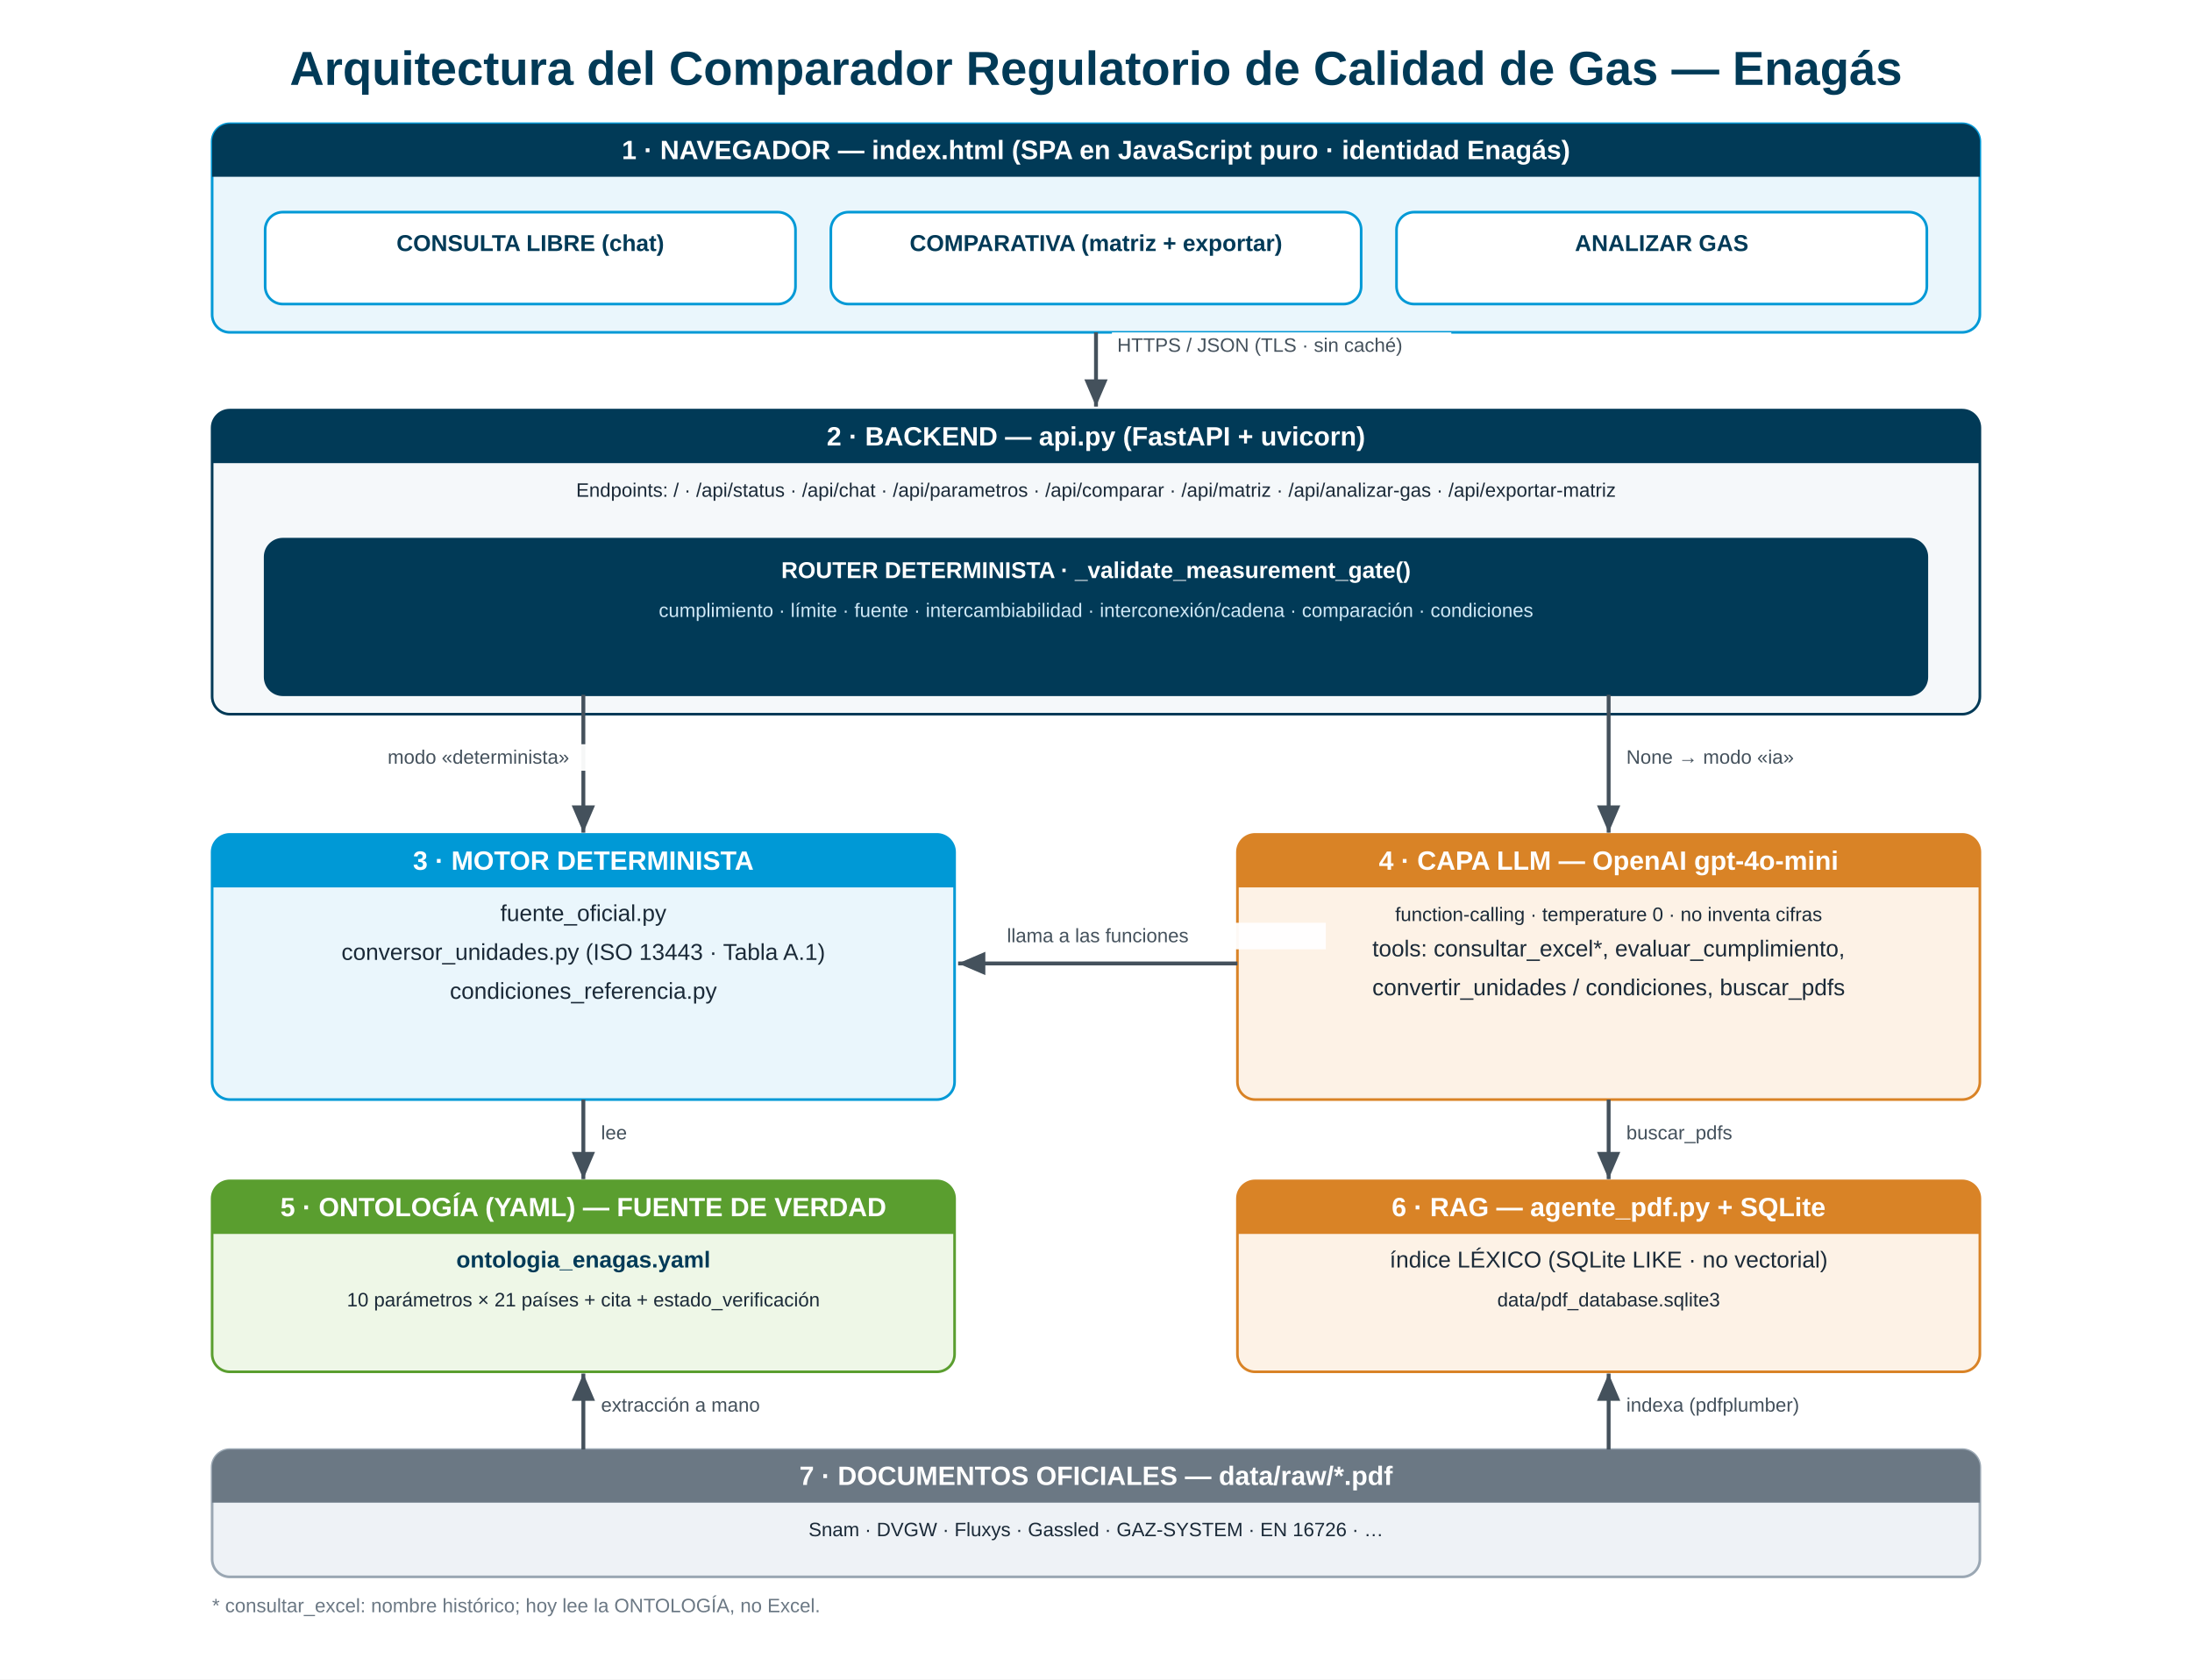
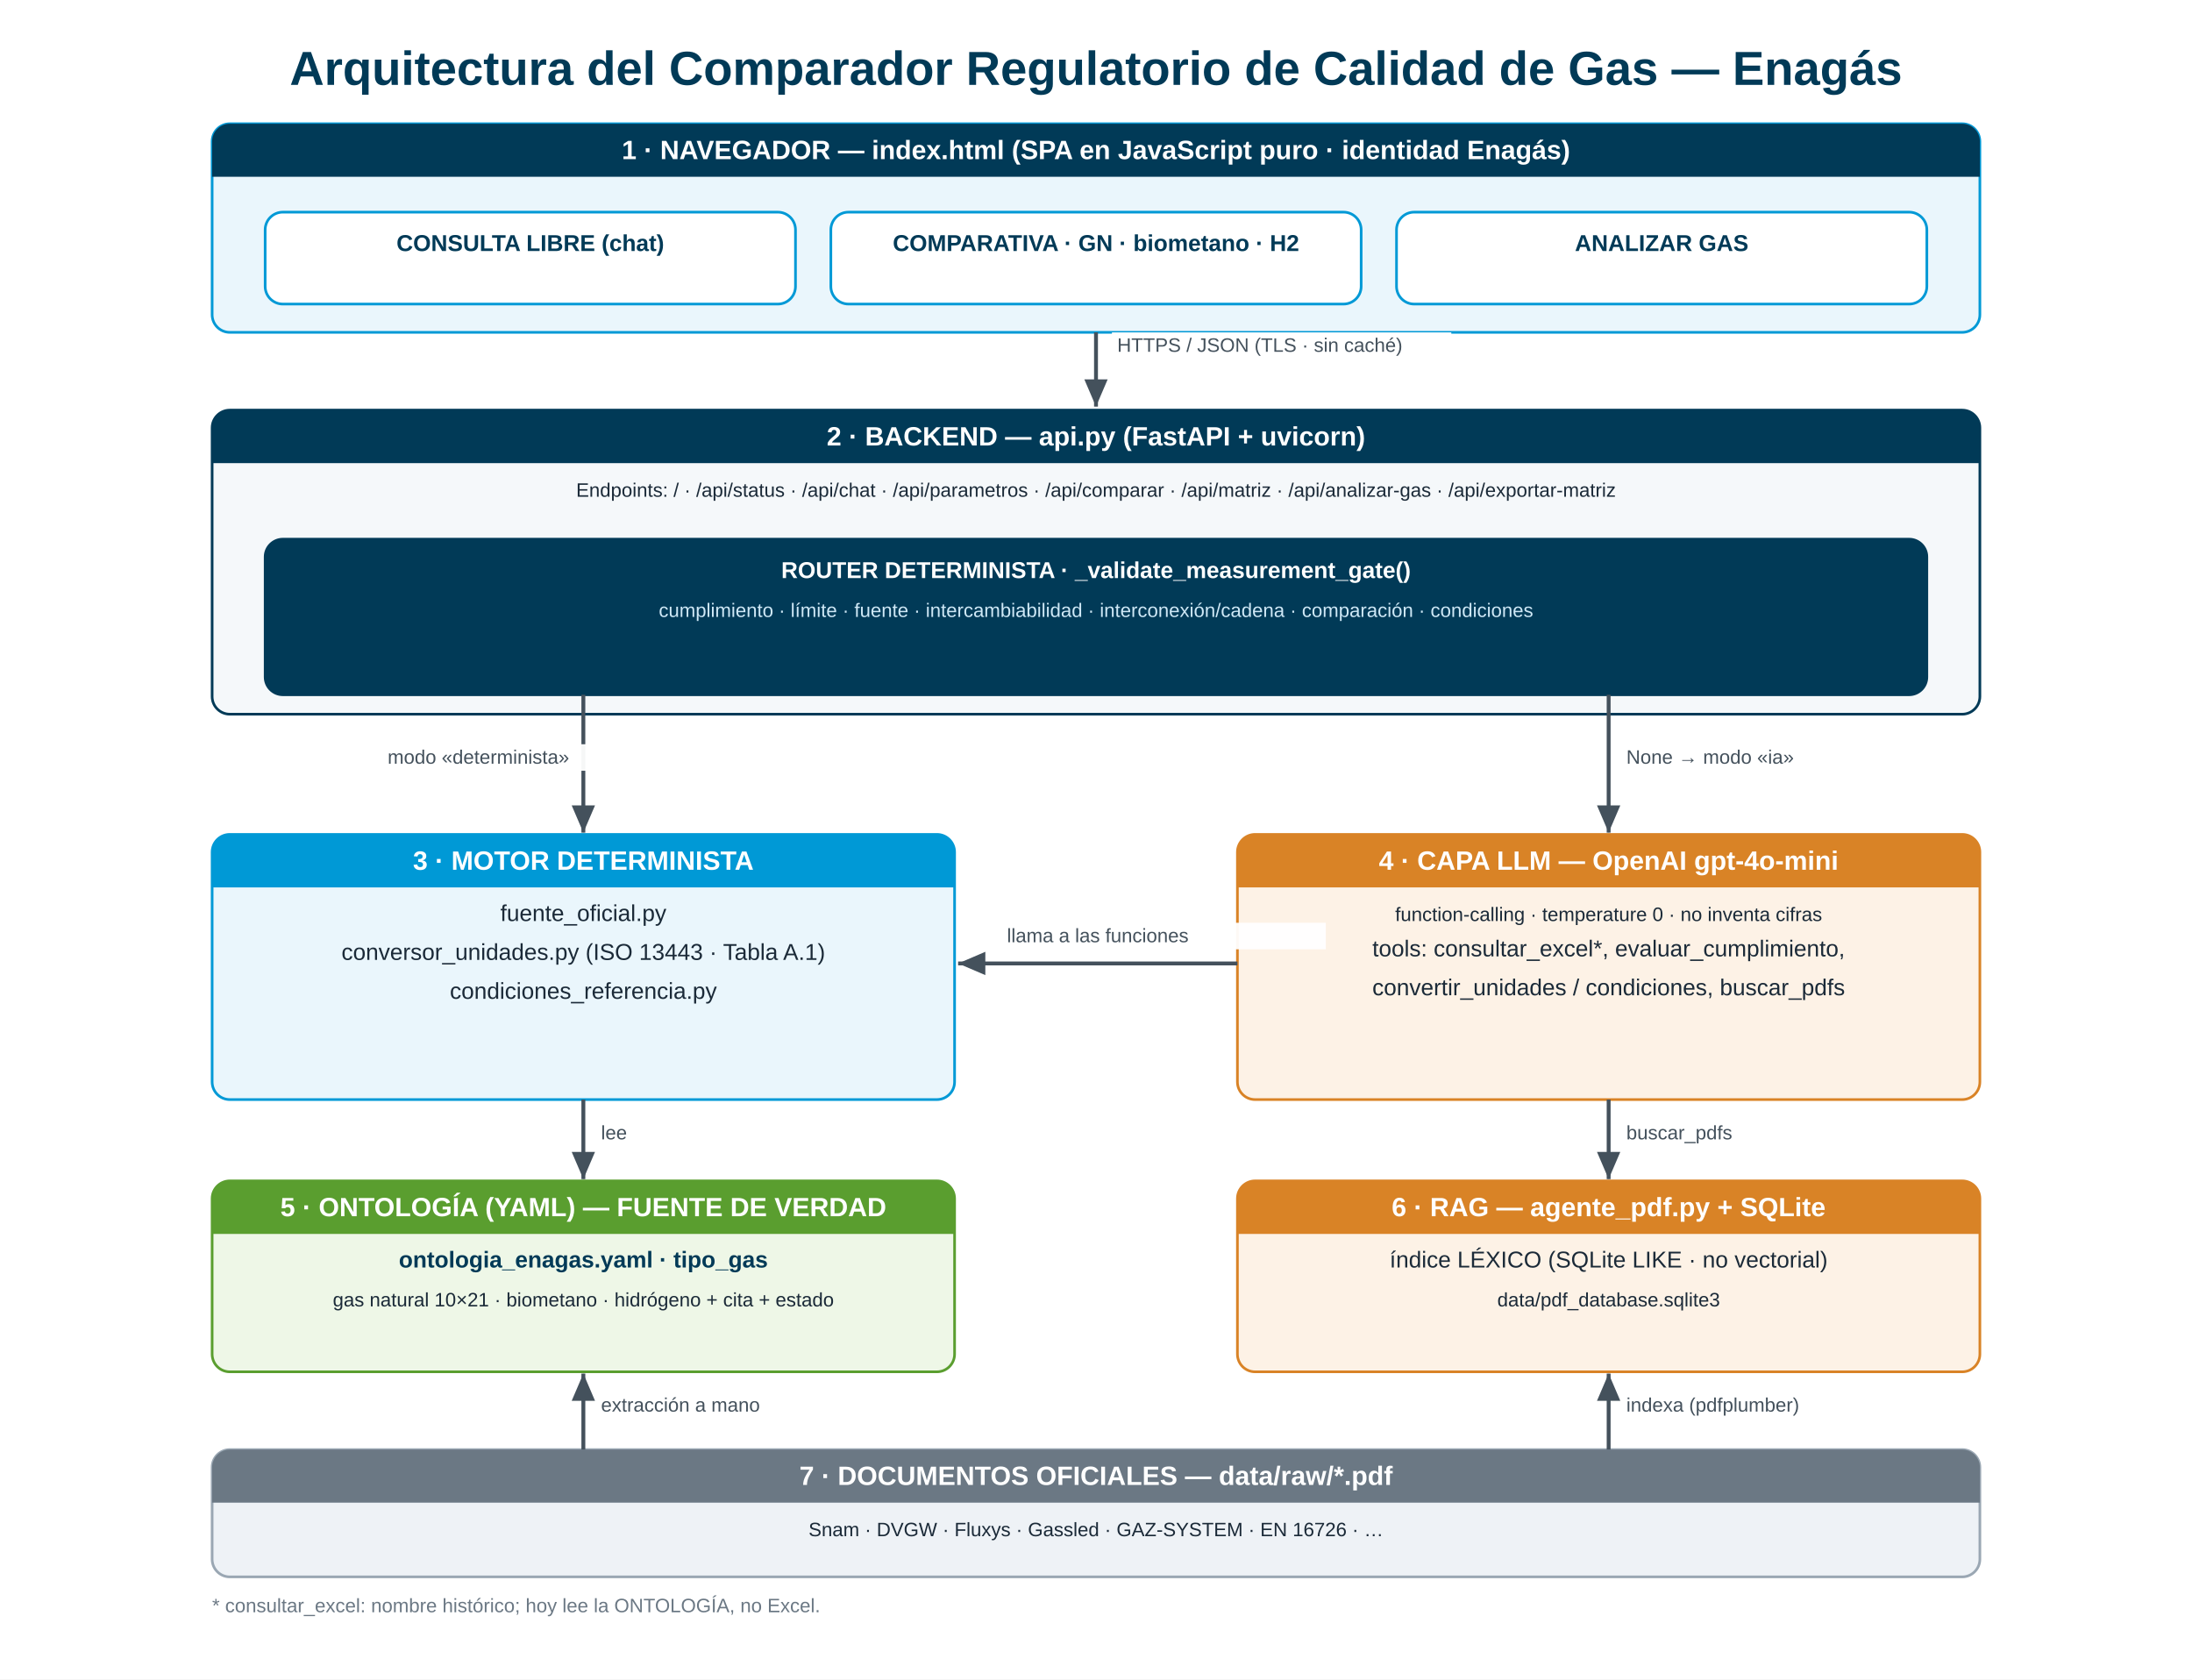
<svg xmlns="http://www.w3.org/2000/svg" width="1240" height="950" viewBox="0 0 1240 950" font-family="Arial, Helvetica, sans-serif">
  <rect width="1240" height="950" fill="#ffffff" />
  <defs>
    <marker id="ah" markerWidth="9" markerHeight="9" refX="7" refY="3" orient="auto">
      <path d="M0,0 L7,3 L0,6 Z" fill="#44515c" />
    </marker>
  </defs>
  <text x="620.0" y="48" text-anchor="middle" font-size="27" font-weight="bold" fill="#013a57">Arquitectura del Comparador Regulatorio de Calidad de Gas — Enagás</text>
  <rect x="120" y="70" width="1000" height="118" rx="10" fill="#eaf6fc" stroke="#0099d6" stroke-width="1.5" />
  <path d="M130,70 h980 a10,10 0 0 1 10,10 v20 h-1000 v-20 a10,10 0 0 1 10,-10 z" fill="#013a57" />
  <text x="620.0" y="90" font-size="15" font-weight="bold" fill="#ffffff" text-anchor="middle">1 · NAVEGADOR  —  index.html  (SPA en JavaScript puro · identidad Enagás)</text>
  <rect x="150" y="120" width="300" height="52" rx="10" fill="#ffffff" stroke="#0099d6" stroke-width="1.5" />
  <text x="300.0" y="142" font-size="13" font-weight="bold" fill="#013a57" text-anchor="middle">CONSULTA LIBRE  (chat)</text>
  <rect x="470" y="120" width="300" height="52" rx="10" fill="#ffffff" stroke="#0099d6" stroke-width="1.5" />
-   <text x="620.0" y="142" font-size="13" font-weight="bold" fill="#013a57" text-anchor="middle">COMPARATIVA  (matriz + exportar)</text>
+   <text x="620.0" y="142" font-size="13" font-weight="bold" fill="#013a57" text-anchor="middle">COMPARATIVA  ·  GN · biometano · H2</text>
  <rect x="790" y="120" width="300" height="52" rx="10" fill="#ffffff" stroke="#0099d6" stroke-width="1.5" />
  <text x="940.0" y="142" font-size="13" font-weight="bold" fill="#013a57" text-anchor="middle">ANALIZAR GAS</text>
  <rect x="120" y="232" width="1000" height="172" rx="10" fill="#f5f8fa" stroke="#013a57" stroke-width="1.5" />
  <path d="M130,232 h980 a10,10 0 0 1 10,10 v20 h-1000 v-20 a10,10 0 0 1 10,-10 z" fill="#013a57" />
  <text x="620.0" y="252" font-size="15" font-weight="bold" fill="#ffffff" text-anchor="middle">2 · BACKEND  —  api.py  (FastAPI + uvicorn)</text>
  <text x="620.0" y="281" font-size="11" fill="#1b2a38" text-anchor="middle">Endpoints:  /  ·  /api/status  ·  /api/chat  ·  /api/parametros  ·  /api/comparar  ·  /api/matriz  ·  /api/analizar-gas  ·  /api/exportar-matriz</text>
  <rect x="150" y="305" width="940" height="88" rx="10" fill="#013a57" stroke="#013a57" stroke-width="1.5" />
  <text x="620.0" y="327" font-size="13" font-weight="bold" fill="#ffffff" text-anchor="middle">ROUTER DETERMINISTA   ·   _validate_measurement_gate()</text>
  <text x="620.0" y="349" font-size="11" fill="#cfe8f6" text-anchor="middle">cumplimiento · límite · fuente · intercambiabilidad · interconexión/cadena · comparación · condiciones</text>
  <rect x="120" y="472" width="420" height="150" rx="10" fill="#eaf6fc" stroke="#0099d6" stroke-width="1.5" />
  <path d="M130,472 h400 a10,10 0 0 1 10,10 v20 h-420 v-20 a10,10 0 0 1 10,-10 z" fill="#0099d6" />
  <text x="330.0" y="492" font-size="15" font-weight="bold" fill="#ffffff" text-anchor="middle">3 · MOTOR DETERMINISTA</text>
  <text x="330.0" y="521" font-size="13" fill="#1b2a38" text-anchor="middle">fuente_oficial.py</text>
  <text x="330.0" y="543" font-size="13" fill="#1b2a38" text-anchor="middle">conversor_unidades.py  (ISO 13443 · Tabla A.1)</text>
  <text x="330.0" y="565" font-size="13" fill="#1b2a38" text-anchor="middle">condiciones_referencia.py</text>
  <rect x="700" y="472" width="420" height="150" rx="10" fill="#fdf2e6" stroke="#d98326" stroke-width="1.5" />
  <path d="M710,472 h400 a10,10 0 0 1 10,10 v20 h-420 v-20 a10,10 0 0 1 10,-10 z" fill="#d98326" />
  <text x="910.0" y="492" font-size="15" font-weight="bold" fill="#ffffff" text-anchor="middle">4 · CAPA LLM  —  OpenAI gpt-4o-mini</text>
  <text x="910.0" y="521" font-size="11" fill="#1b2a38" text-anchor="middle">function-calling · temperature 0 · no inventa cifras</text>
  <text x="910.0" y="541" font-size="13" fill="#1b2a38" text-anchor="middle">tools:  consultar_excel*,  evaluar_cumplimiento,</text>
  <text x="910.0" y="563" font-size="13" fill="#1b2a38" text-anchor="middle">convertir_unidades / condiciones,  buscar_pdfs</text>
  <rect x="120" y="668" width="420" height="108" rx="10" fill="#eef7e7" stroke="#5a9e2f" stroke-width="1.5" />
  <path d="M130,668 h400 a10,10 0 0 1 10,10 v20 h-420 v-20 a10,10 0 0 1 10,-10 z" fill="#5a9e2f" />
  <text x="330.0" y="688" font-size="15" font-weight="bold" fill="#ffffff" text-anchor="middle">5 · ONTOLOGÍA (YAML)  —  FUENTE DE VERDAD</text>
-   <text x="330.0" y="717" font-size="13" font-weight="bold" fill="#013a57" text-anchor="middle">ontologia_enagas.yaml</text>
-   <text x="330.0" y="739" font-size="11" fill="#1b2a38" text-anchor="middle">10 parámetros × 21 países + cita + estado_verificación</text>
+   <text x="330.0" y="717" font-size="13" font-weight="bold" fill="#013a57" text-anchor="middle">ontologia_enagas.yaml   ·   tipo_gas</text>
+   <text x="330.0" y="739" font-size="11" fill="#1b2a38" text-anchor="middle">gas natural 10×21 · biometano · hidrógeno + cita + estado</text>
  <rect x="700" y="668" width="420" height="108" rx="10" fill="#fdf2e6" stroke="#d98326" stroke-width="1.5" />
  <path d="M710,668 h400 a10,10 0 0 1 10,10 v20 h-420 v-20 a10,10 0 0 1 10,-10 z" fill="#d98326" />
  <text x="910.0" y="688" font-size="15" font-weight="bold" fill="#ffffff" text-anchor="middle">6 · RAG  —  agente_pdf.py + SQLite</text>
  <text x="910.0" y="717" font-size="13" fill="#1b2a38" text-anchor="middle">índice LÉXICO  (SQLite LIKE · no vectorial)</text>
  <text x="910.0" y="739" font-size="11" fill="#1b2a38" text-anchor="middle">data/pdf_database.sqlite3</text>
  <rect x="120" y="820" width="1000" height="72" rx="10" fill="#eef2f6" stroke="#9aa7b3" stroke-width="1.5" />
  <path d="M130,820 h980 a10,10 0 0 1 10,10 v20 h-1000 v-20 a10,10 0 0 1 10,-10 z" fill="#6b7884" />
  <text x="620.0" y="840" font-size="15" font-weight="bold" fill="#ffffff" text-anchor="middle">7 · DOCUMENTOS OFICIALES  —  data/raw/*.pdf</text>
  <text x="620.0" y="869" font-size="11" fill="#1b2a38" text-anchor="middle">Snam · DVGW · Fluxys · Gassled · GAZ-SYSTEM · EN 16726 · …</text>
  <line x1="620" y1="188" x2="620" y2="230" stroke="#44515c" stroke-width="2.2" marker-end="url(#ah)" />
  <rect x="629.0" y="188.0" width="192" height="15" fill="#ffffff" opacity="0.95" />
  <text x="632.0" y="199.0" font-size="11" fill="#44515c" text-anchor="start">HTTPS / JSON  (TLS · sin caché)</text>
  <line x1="330" y1="393" x2="330" y2="471" stroke="#44515c" stroke-width="2.2" marker-end="url(#ah)" />
  <rect x="319.0" y="421.0" width="120" height="15" fill="#ffffff" opacity="0.95" />
  <text x="322.0" y="432.0" font-size="11" fill="#44515c" text-anchor="end">modo «determinista»</text>
  <line x1="910" y1="393" x2="910" y2="471" stroke="#44515c" stroke-width="2.2" marker-end="url(#ah)" />
  <rect x="917.0" y="421.0" width="114" height="15" fill="#ffffff" opacity="0.95" />
  <text x="920.0" y="432.0" font-size="11" fill="#44515c" text-anchor="start">None  →  modo «ia»</text>
  <line x1="700" y1="545" x2="542" y2="545" stroke="#44515c" stroke-width="2.2" marker-end="url(#ah)" />
  <rect x="618.0" y="522.0" width="132" height="15" fill="#ffffff" opacity="0.95" />
  <text x="621.0" y="533.0" font-size="11" fill="#44515c" text-anchor="middle">llama a las funciones</text>
  <line x1="330" y1="622" x2="330" y2="667" stroke="#44515c" stroke-width="2.2" marker-end="url(#ah)" />
  <rect x="337.0" y="633.5" width="24" height="15" fill="#ffffff" opacity="0.95" />
  <text x="340.0" y="644.5" font-size="11" fill="#44515c" text-anchor="start">lee</text>
  <line x1="910" y1="622" x2="910" y2="667" stroke="#44515c" stroke-width="2.2" marker-end="url(#ah)" />
  <rect x="917.0" y="633.5" width="72" height="15" fill="#ffffff" opacity="0.95" />
  <text x="920.0" y="644.5" font-size="11" fill="#44515c" text-anchor="start">buscar_pdfs</text>
  <line x1="330" y1="820" x2="330" y2="777" stroke="#44515c" stroke-width="2.2" marker-end="url(#ah)" />
  <rect x="337.0" y="787.5" width="108" height="15" fill="#ffffff" opacity="0.95" />
  <text x="340.0" y="798.5" font-size="11" fill="#44515c" text-anchor="start">extracción a mano</text>
  <line x1="910" y1="820" x2="910" y2="777" stroke="#44515c" stroke-width="2.2" marker-end="url(#ah)" />
  <rect x="917.0" y="787.5" width="120" height="15" fill="#ffffff" opacity="0.95" />
  <text x="920.0" y="798.5" font-size="11" fill="#44515c" text-anchor="start">indexa (pdfplumber)</text>
  <text x="120" y="912" font-size="11" fill="#6b7884" text-anchor="start">* consultar_excel: nombre histórico; hoy lee la ONTOLOGÍA, no Excel.</text>
</svg>
